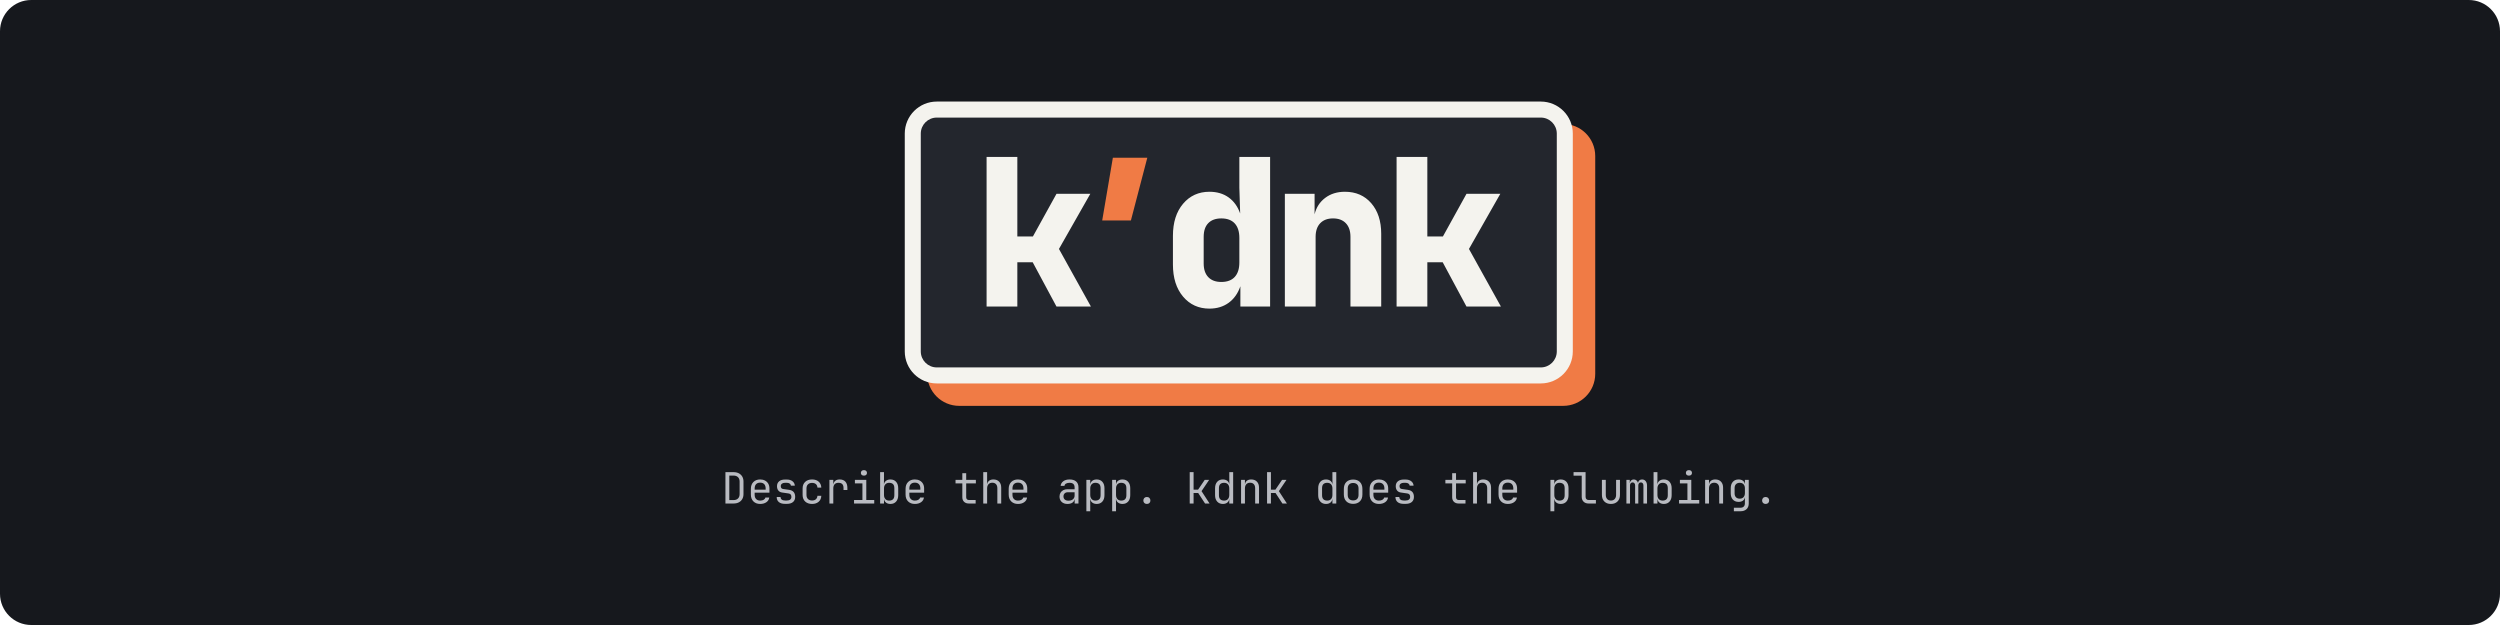
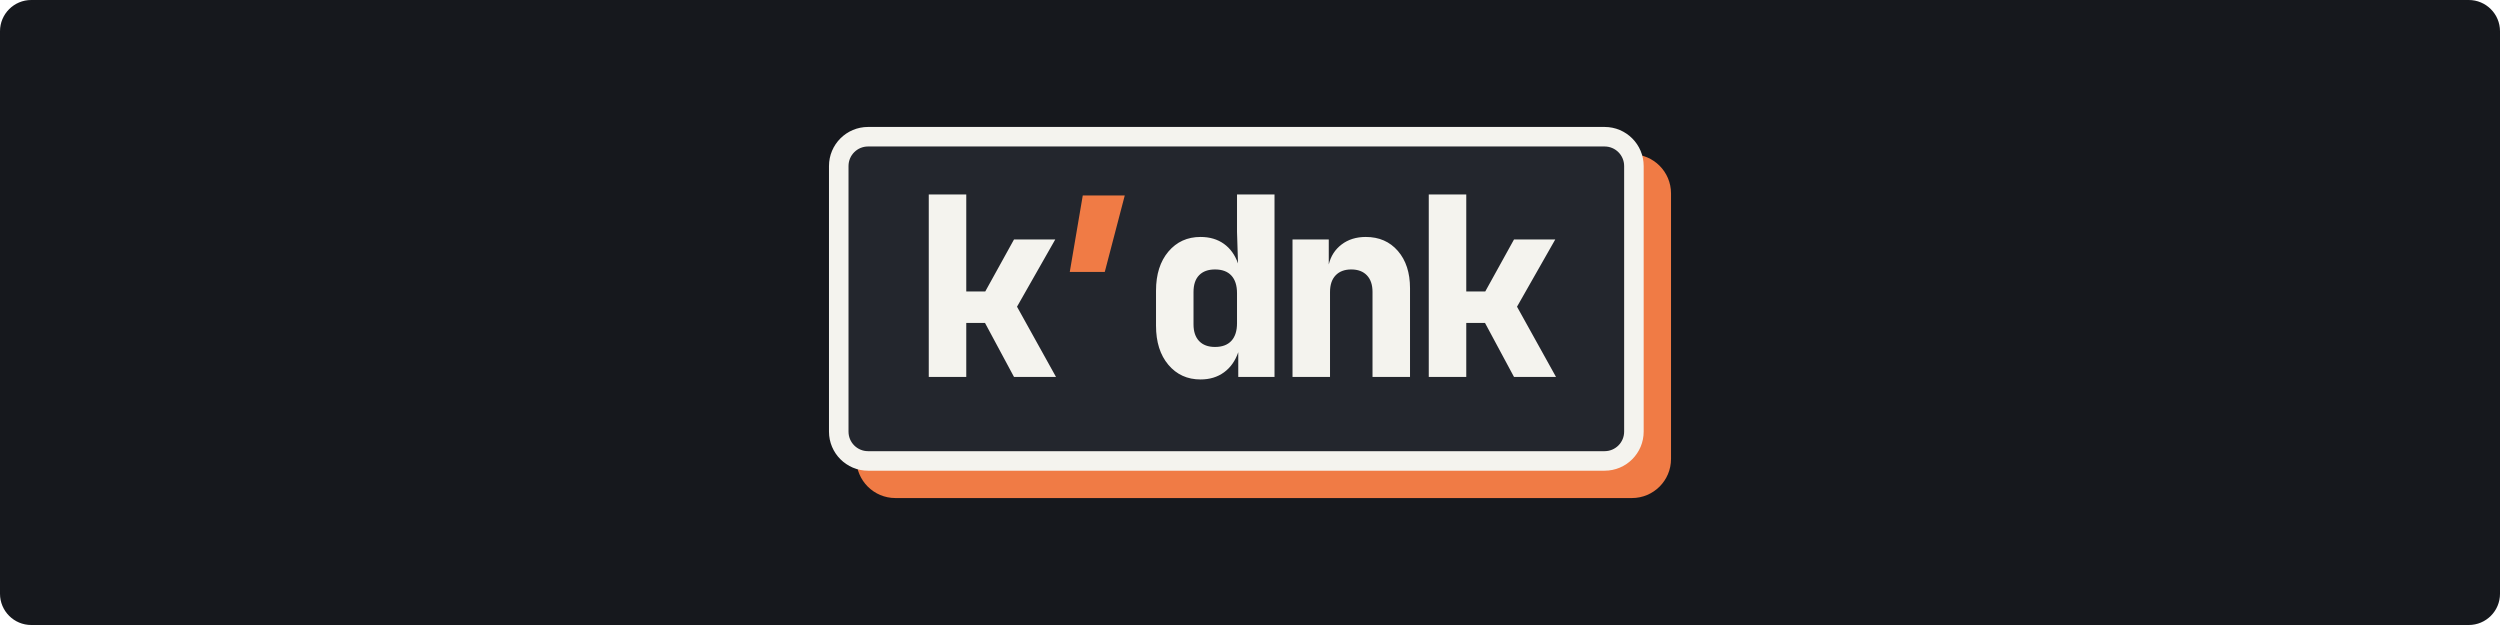
- <svg xmlns="http://www.w3.org/2000/svg" width="1280" height="320" viewBox="0 0 1280.00 320.00" role="img" aria-label="kdnk: Describe the app. kdnk does the plumbing.">
+ <svg xmlns="http://www.w3.org/2000/svg" width="1280" height="320" viewBox="0 0 1280.00 320.00" role="img" aria-label="kdnk">
  <rect width="1280" height="320" rx="16" fill="#16181D" />
-   <g transform="translate(463.24 52.00) scale(0.82)">
+   <g transform="translate(424.44 65.00) scale(1)">
    <rect x="14" y="14" width="417.12" height="176" rx="20" fill="#F07B45" />
    <rect x="0" y="0" width="417.12" height="176" rx="20" fill="#F4F3EE" />
    <rect x="10" y="10" width="397.12" height="156" rx="10" fill="#23262D" />
    <path fill="#F4F3EE" d="M51.088 128.0V34.56H70.288V84.224H80.016L94.736 57.6H115.856L96.272 92.032L116.24 128.0H94.736L79.888 100.352H70.288V128.0Z M190.224 129.28Q180.112 129.28 173.776 121.792Q167.44 114.304 167.44 101.76V83.84Q167.44 71.296 173.776 63.808Q180.112 56.32 190.224 56.32Q197.264 56.32 202.192 59.84Q207.12 63.36 209.424 69.888L208.912 53.76V34.56H228.112V128.0H209.552V115.328Q207.248 121.984 202.256 125.632Q197.264 129.28 190.224 129.28ZM197.648 112.64Q203.152 112.64 206.032 109.504Q208.912 106.368 208.912 100.48V85.12Q208.912 79.232 206.032 76.096Q203.152 72.96 197.648 72.96Q192.4 72.96 189.52 75.904Q186.64 78.848 186.64 84.48V101.12Q186.64 106.624 189.52 109.632Q192.4 112.64 197.648 112.64Z M237.328 128.0V57.6H255.888V70.4Q257.424 64.0 262.48 60.16Q267.536 56.32 274.832 56.32Q285.072 56.32 291.28 63.488Q297.488 70.656 297.488 82.56V128.0H278.288V84.48Q278.288 78.976 275.408 75.968Q272.528 72.96 267.408 72.96Q262.288 72.96 259.408 75.968Q256.528 78.976 256.528 84.48V128.0Z M307.088 128.0V34.56H326.288V84.224H336.016L350.736 57.6H371.856L352.272 92.032L372.24 128.0H350.736L335.888 100.352H326.288V128.0Z" />
    <path fill="#F07B45" d="M123.28 74.24 129.936 35.072H151.44L141.2 74.24Z" />
  </g>
-   <path fill="#B9BBC1" d="M371.424 257.8V241.74H375.582Q377.144 241.74 378.277 242.334Q379.41 242.928 380.037 244.006Q380.664 245.084 380.664 246.558V252.96Q380.664 254.434 380.037 255.523Q379.41 256.612 378.277 257.206Q377.144 257.8 375.582 257.8ZM373.404 256.04H375.582Q377.034 256.04 377.859 255.226Q378.684 254.412 378.684 252.96V246.558Q378.684 245.128 377.859 244.314Q377.034 243.5 375.582 243.5H373.404Z M389.2 258.02Q387.066 258.02 385.757 256.733Q384.448 255.446 384.448 253.18V250.32Q384.448 248.054 385.757 246.767Q387.066 245.48 389.2 245.48Q390.63 245.48 391.697 246.052Q392.764 246.624 393.358 247.658Q393.952 248.692 393.952 250.1V252.256H386.384V253.4Q386.384 254.742 387.154 255.523Q387.924 256.304 389.2 256.304Q390.3 256.304 391.015 255.875Q391.73 255.446 391.884 254.72H393.864Q393.666 256.238 392.39 257.129Q391.114 258.02 389.2 258.02ZM386.384 250.716H392.016V250.1Q392.016 248.67 391.279 247.889Q390.542 247.108 389.2 247.108Q387.858 247.108 387.121 247.889Q386.384 248.67 386.384 250.1Z M401.916 257.976Q399.892 257.976 398.781 257.063Q397.67 256.15 397.67 254.478H399.65Q399.65 255.314 400.244 255.787Q400.838 256.26 401.916 256.26H402.884Q403.984 256.26 404.589 255.776Q405.194 255.292 405.194 254.412Q405.194 252.85 403.764 252.652L400.42 252.168Q399.188 251.992 398.506 251.145Q397.824 250.298 397.824 248.912Q397.824 247.328 398.913 246.426Q400.002 245.524 401.916 245.524H402.884Q404.644 245.524 405.755 246.393Q406.866 247.262 406.954 248.67H404.952Q404.908 248.032 404.347 247.614Q403.786 247.196 402.884 247.196H401.916Q400.904 247.196 400.332 247.658Q399.76 248.12 399.76 248.912Q399.76 250.188 400.926 250.364L404.05 250.804Q407.13 251.244 407.13 254.412Q407.13 256.106 406.019 257.041Q404.908 257.976 402.884 257.976Z M415.776 258.02Q413.576 258.02 412.256 256.788Q410.936 255.556 410.936 253.4V250.1Q410.936 247.944 412.256 246.712Q413.576 245.48 415.776 245.48Q417.866 245.48 419.153 246.602Q420.44 247.724 420.506 249.66H418.526Q418.46 248.494 417.734 247.867Q417.008 247.24 415.776 247.24Q414.478 247.24 413.697 247.977Q412.916 248.714 412.916 250.078V253.4Q412.916 254.764 413.697 255.512Q414.478 256.26 415.776 256.26Q417.008 256.26 417.734 255.622Q418.46 254.984 418.526 253.84H420.506Q420.44 255.776 419.153 256.898Q417.866 258.02 415.776 258.02Z M424.664 257.8V245.7H426.644V248.01H426.688Q426.842 246.844 427.678 246.162Q428.514 245.48 429.922 245.48Q431.814 245.48 432.837 246.613Q433.86 247.746 433.86 249.836V250.87H431.88V249.836Q431.88 247.196 429.306 247.196Q428.008 247.196 427.326 247.944Q426.644 248.692 426.644 250.1V257.8Z M437.27 257.8V255.996H441.56V247.504H437.71V245.7H443.54V255.996H447.61V257.8ZM442.33 243.522Q441.604 243.522 441.186 243.148Q440.768 242.774 440.768 242.136Q440.768 241.476 441.186 241.091Q441.604 240.706 442.33 240.706Q443.056 240.706 443.474 241.091Q443.892 241.476 443.892 242.136Q443.892 242.774 443.474 243.148Q443.056 243.522 442.33 243.522Z M455.904 258.02Q454.54 258.02 453.66 257.349Q452.78 256.678 452.626 255.49H452.604V257.8H450.624V241.74H452.604V245.26L452.56 248.01H452.582Q452.758 246.844 453.649 246.162Q454.54 245.48 455.904 245.48Q457.73 245.48 458.808 246.69Q459.886 247.9 459.886 249.99V253.532Q459.886 255.6 458.808 256.81Q457.73 258.02 455.904 258.02ZM455.244 256.304Q456.498 256.304 457.202 255.644Q457.906 254.984 457.906 253.51V249.99Q457.906 248.494 457.202 247.845Q456.498 247.196 455.244 247.196Q454.034 247.196 453.319 247.966Q452.604 248.736 452.604 250.1V253.4Q452.604 254.764 453.319 255.534Q454.034 256.304 455.244 256.304Z M468.4 258.02Q466.266 258.02 464.957 256.733Q463.648 255.446 463.648 253.18V250.32Q463.648 248.054 464.957 246.767Q466.266 245.48 468.4 245.48Q469.83 245.48 470.897 246.052Q471.964 246.624 472.558 247.658Q473.152 248.692 473.152 250.1V252.256H465.584V253.4Q465.584 254.742 466.354 255.523Q467.124 256.304 468.4 256.304Q469.5 256.304 470.215 255.875Q470.93 255.446 471.084 254.72H473.064Q472.866 256.238 471.59 257.129Q470.314 258.02 468.4 258.02ZM465.584 250.716H471.216V250.1Q471.216 248.67 470.479 247.889Q469.742 247.108 468.4 247.108Q467.058 247.108 466.321 247.889Q465.584 248.67 465.584 250.1Z M496.01 257.8Q494.514 257.8 493.612 256.931Q492.71 256.062 492.71 254.61V247.504H489.234V245.7H492.71V242.29H494.69V245.7H499.64V247.504H494.69V254.61Q494.69 255.226 495.053 255.611Q495.416 255.996 496.01 255.996H499.53V257.8Z M503.424 257.8V241.74H505.404V248.01H505.426Q505.58 246.8 506.416 246.14Q507.252 245.48 508.638 245.48Q510.464 245.48 511.542 246.602Q512.62 247.724 512.62 249.66V257.8H510.64V249.99Q510.64 248.626 509.947 247.889Q509.254 247.152 508.066 247.152Q506.834 247.152 506.119 247.922Q505.404 248.692 505.404 250.1V257.8Z M521.2 258.02Q519.066 258.02 517.757 256.733Q516.448 255.446 516.448 253.18V250.32Q516.448 248.054 517.757 246.767Q519.066 245.48 521.2 245.48Q522.63 245.48 523.697 246.052Q524.764 246.624 525.358 247.658Q525.952 248.692 525.952 250.1V252.256H518.384V253.4Q518.384 254.742 519.154 255.523Q519.924 256.304 521.2 256.304Q522.3 256.304 523.015 255.875Q523.73 255.446 523.884 254.72H525.864Q525.666 256.238 524.39 257.129Q523.114 258.02 521.2 258.02ZM518.384 250.716H524.016V250.1Q524.016 248.67 523.279 247.889Q522.542 247.108 521.2 247.108Q519.858 247.108 519.121 247.889Q518.384 248.67 518.384 250.1Z M546.544 258.02Q544.674 258.02 543.574 256.975Q542.474 255.93 542.474 254.236Q542.474 253.114 542.98 252.278Q543.486 251.442 544.388 250.969Q545.29 250.496 546.456 250.496H550.196V249.55Q550.196 247.196 547.622 247.196Q546.478 247.196 545.774 247.614Q545.07 248.032 545.026 248.78H543.046Q543.156 247.35 544.377 246.415Q545.598 245.48 547.622 245.48Q549.822 245.48 550.999 246.536Q552.176 247.592 552.176 249.484V257.8H550.218V255.6H550.174Q549.998 256.722 549.052 257.371Q548.106 258.02 546.544 258.02ZM547.028 256.348Q548.48 256.348 549.338 255.644Q550.196 254.94 550.196 253.73V252.036H546.676Q545.708 252.036 545.103 252.619Q544.498 253.202 544.498 254.17Q544.498 255.182 545.169 255.765Q545.84 256.348 547.028 256.348Z M556.224 261.76V245.7H558.204V248.01H558.226Q558.38 246.822 559.26 246.151Q560.14 245.48 561.504 245.48Q563.33 245.48 564.408 246.679Q565.486 247.878 565.486 249.968V253.51Q565.486 255.6 564.408 256.81Q563.33 258.02 561.504 258.02Q560.14 258.02 559.26 257.338Q558.38 256.656 558.226 255.49H558.16L558.204 258.24V261.76ZM560.844 256.304Q562.098 256.304 562.802 255.644Q563.506 254.984 563.506 253.51V249.99Q563.506 248.494 562.802 247.845Q562.098 247.196 560.844 247.196Q559.634 247.196 558.919 247.966Q558.204 248.736 558.204 250.1V253.4Q558.204 254.764 558.919 255.534Q559.634 256.304 560.844 256.304Z M569.424 261.76V245.7H571.404V248.01H571.426Q571.58 246.822 572.46 246.151Q573.34 245.48 574.704 245.48Q576.53 245.48 577.608 246.679Q578.686 247.878 578.686 249.968V253.51Q578.686 255.6 577.608 256.81Q576.53 258.02 574.704 258.02Q573.34 258.02 572.46 257.338Q571.58 256.656 571.426 255.49H571.36L571.404 258.24V261.76ZM574.044 256.304Q575.298 256.304 576.002 255.644Q576.706 254.984 576.706 253.51V249.99Q576.706 248.494 576.002 247.845Q575.298 247.196 574.044 247.196Q572.834 247.196 572.119 247.966Q571.404 248.736 571.404 250.1V253.4Q571.404 254.764 572.119 255.534Q572.834 256.304 574.044 256.304Z M587.2 258.02Q586.386 258.02 585.891 257.536Q585.396 257.052 585.396 256.282Q585.396 255.468 585.891 254.962Q586.386 254.456 587.2 254.456Q588.014 254.456 588.509 254.962Q589.004 255.468 589.004 256.282Q589.004 257.052 588.509 257.536Q588.014 258.02 587.2 258.02Z M609.134 257.8V241.74H611.114V250.694H613.424L616.812 245.7H619.078L615.184 251.464L619.298 257.8H616.988L613.468 252.41H611.114V257.8Z M626.096 258.02Q624.292 258.02 623.203 256.81Q622.114 255.6 622.114 253.532V249.99Q622.114 247.9 623.192 246.69Q624.27 245.48 626.096 245.48Q627.46 245.48 628.351 246.162Q629.242 246.844 629.418 248.01H629.44L629.396 245.26V241.74H631.376V257.8H629.396V255.49H629.374Q629.22 256.678 628.34 257.349Q627.46 258.02 626.096 258.02ZM626.756 256.304Q627.988 256.304 628.692 255.534Q629.396 254.764 629.396 253.4V250.1Q629.396 248.736 628.692 247.966Q627.988 247.196 626.756 247.196Q625.502 247.196 624.798 247.845Q624.094 248.494 624.094 249.99V253.51Q624.094 254.984 624.798 255.644Q625.502 256.304 626.756 256.304Z M635.424 257.8V245.7H637.404V248.01H637.426Q637.58 246.8 638.416 246.14Q639.252 245.48 640.638 245.48Q642.464 245.48 643.542 246.602Q644.62 247.724 644.62 249.66V257.8H642.64V250.012Q642.64 248.626 641.947 247.889Q641.254 247.152 640.066 247.152Q638.834 247.152 638.119 247.922Q637.404 248.692 637.404 250.1V257.8Z M648.734 257.8V241.74H650.714V250.694H653.024L656.412 245.7H658.678L654.784 251.464L658.898 257.8H656.588L653.068 252.41H650.714V257.8Z M678.896 258.02Q677.092 258.02 676.003 256.81Q674.914 255.6 674.914 253.532V249.99Q674.914 247.9 675.992 246.69Q677.07 245.48 678.896 245.48Q680.26 245.48 681.151 246.162Q682.042 246.844 682.218 248.01H682.24L682.196 245.26V241.74H684.176V257.8H682.196V255.49H682.174Q682.02 256.678 681.14 257.349Q680.26 258.02 678.896 258.02ZM679.556 256.304Q680.788 256.304 681.492 255.534Q682.196 254.764 682.196 253.4V250.1Q682.196 248.736 681.492 247.966Q680.788 247.196 679.556 247.196Q678.302 247.196 677.598 247.845Q676.894 248.494 676.894 249.99V253.51Q676.894 254.984 677.598 255.644Q678.302 256.304 679.556 256.304Z M692.8 257.976Q690.622 257.976 689.335 256.7Q688.048 255.424 688.048 253.136V250.364Q688.048 248.054 689.324 246.789Q690.6 245.524 692.8 245.524Q695.0 245.524 696.276 246.789Q697.552 248.054 697.552 250.364V253.136Q697.552 255.424 696.265 256.7Q694.978 257.976 692.8 257.976ZM692.8 256.216Q694.098 256.216 694.835 255.49Q695.572 254.764 695.572 253.356V250.144Q695.572 248.736 694.835 248.01Q694.098 247.284 692.8 247.284Q691.524 247.284 690.776 248.01Q690.028 248.736 690.028 250.144V253.356Q690.028 254.764 690.776 255.49Q691.524 256.216 692.8 256.216Z M706 258.02Q703.866 258.02 702.557 256.733Q701.248 255.446 701.248 253.18V250.32Q701.248 248.054 702.557 246.767Q703.866 245.48 706 245.48Q707.43 245.48 708.497 246.052Q709.564 246.624 710.158 247.658Q710.752 248.692 710.752 250.1V252.256H703.184V253.4Q703.184 254.742 703.954 255.523Q704.724 256.304 706 256.304Q707.1 256.304 707.815 255.875Q708.53 255.446 708.684 254.72H710.664Q710.466 256.238 709.19 257.129Q707.914 258.02 706 258.02ZM703.184 250.716H708.816V250.1Q708.816 248.67 708.079 247.889Q707.342 247.108 706 247.108Q704.658 247.108 703.921 247.889Q703.184 248.67 703.184 250.1Z M718.716 257.976Q716.692 257.976 715.581 257.063Q714.47 256.15 714.47 254.478H716.45Q716.45 255.314 717.044 255.787Q717.638 256.26 718.716 256.26H719.684Q720.784 256.26 721.389 255.776Q721.994 255.292 721.994 254.412Q721.994 252.85 720.564 252.652L717.22 252.168Q715.988 251.992 715.306 251.145Q714.624 250.298 714.624 248.912Q714.624 247.328 715.713 246.426Q716.802 245.524 718.716 245.524H719.684Q721.444 245.524 722.555 246.393Q723.666 247.262 723.754 248.67H721.752Q721.708 248.032 721.147 247.614Q720.586 247.196 719.684 247.196H718.716Q717.704 247.196 717.132 247.658Q716.56 248.12 716.56 248.912Q716.56 250.188 717.726 250.364L720.85 250.804Q723.93 251.244 723.93 254.412Q723.93 256.106 722.819 257.041Q721.708 257.976 719.684 257.976Z M746.81 257.8Q745.314 257.8 744.412 256.931Q743.51 256.062 743.51 254.61V247.504H740.034V245.7H743.51V242.29H745.49V245.7H750.44V247.504H745.49V254.61Q745.49 255.226 745.853 255.611Q746.216 255.996 746.81 255.996H750.33V257.8Z M754.224 257.8V241.74H756.204V248.01H756.226Q756.38 246.8 757.216 246.14Q758.052 245.48 759.438 245.48Q761.264 245.48 762.342 246.602Q763.42 247.724 763.42 249.66V257.8H761.44V249.99Q761.44 248.626 760.747 247.889Q760.054 247.152 758.866 247.152Q757.634 247.152 756.919 247.922Q756.204 248.692 756.204 250.1V257.8Z M772 258.02Q769.866 258.02 768.557 256.733Q767.248 255.446 767.248 253.18V250.32Q767.248 248.054 768.557 246.767Q769.866 245.48 772 245.48Q773.43 245.48 774.497 246.052Q775.564 246.624 776.158 247.658Q776.752 248.692 776.752 250.1V252.256H769.184V253.4Q769.184 254.742 769.954 255.523Q770.724 256.304 772 256.304Q773.1 256.304 773.815 255.875Q774.53 255.446 774.684 254.72H776.664Q776.466 256.238 775.19 257.129Q773.914 258.02 772 258.02ZM769.184 250.716H774.816V250.1Q774.816 248.67 774.079 247.889Q773.342 247.108 772 247.108Q770.658 247.108 769.921 247.889Q769.184 248.67 769.184 250.1Z M793.824 261.76V245.7H795.804V248.01H795.826Q795.98 246.822 796.86 246.151Q797.74 245.48 799.104 245.48Q800.93 245.48 802.008 246.679Q803.086 247.878 803.086 249.968V253.51Q803.086 255.6 802.008 256.81Q800.93 258.02 799.104 258.02Q797.74 258.02 796.86 257.338Q795.98 256.656 795.826 255.49H795.76L795.804 258.24V261.76ZM798.444 256.304Q799.698 256.304 800.402 255.644Q801.106 254.984 801.106 253.51V249.99Q801.106 248.494 800.402 247.845Q799.698 247.196 798.444 247.196Q797.234 247.196 796.519 247.966Q795.804 248.736 795.804 250.1V253.4Q795.804 254.764 796.519 255.534Q797.234 256.304 798.444 256.304Z M813.36 257.8Q811.754 257.8 810.797 256.865Q809.84 255.93 809.84 254.39V243.544H805.66V241.74H811.82V254.39Q811.82 255.138 812.238 255.567Q812.656 255.996 813.36 255.996H817.1V257.8Z M824.778 258.02Q822.688 258.02 821.434 256.777Q820.18 255.534 820.18 253.4V245.7H822.16V253.4Q822.16 254.72 822.864 255.501Q823.568 256.282 824.778 256.282Q826.01 256.282 826.725 255.501Q827.44 254.72 827.44 253.4V245.7H829.42V253.4Q829.42 255.534 828.144 256.777Q826.868 258.02 824.778 258.02Z M832.72 257.8V245.7H834.436V247.306H834.48Q834.59 246.492 835.129 245.986Q835.668 245.48 836.504 245.48Q837.296 245.48 837.846 245.942Q838.396 246.404 838.638 247.196H838.66Q838.814 246.404 839.353 245.942Q839.892 245.48 840.728 245.48Q841.894 245.48 842.587 246.349Q843.28 247.218 843.28 248.604V257.8H841.432V248.582Q841.432 247.856 841.08 247.427Q840.728 246.998 840.112 246.998Q839.518 246.998 839.166 247.416Q838.814 247.834 838.814 248.56V257.8H837.186V248.582Q837.186 247.856 836.834 247.427Q836.482 246.998 835.888 246.998Q835.272 246.998 834.92 247.416Q834.568 247.834 834.568 248.56V257.8Z M851.904 258.02Q850.54 258.02 849.66 257.349Q848.78 256.678 848.626 255.49H848.604V257.8H846.624V241.74H848.604V245.26L848.56 248.01H848.582Q848.758 246.844 849.649 246.162Q850.54 245.48 851.904 245.48Q853.73 245.48 854.808 246.69Q855.886 247.9 855.886 249.99V253.532Q855.886 255.6 854.808 256.81Q853.73 258.02 851.904 258.02ZM851.244 256.304Q852.498 256.304 853.202 255.644Q853.906 254.984 853.906 253.51V249.99Q853.906 248.494 853.202 247.845Q852.498 247.196 851.244 247.196Q850.034 247.196 849.319 247.966Q848.604 248.736 848.604 250.1V253.4Q848.604 254.764 849.319 255.534Q850.034 256.304 851.244 256.304Z M859.67 257.8V255.996H863.96V247.504H860.11V245.7H865.94V255.996H870.01V257.8ZM864.73 243.522Q864.004 243.522 863.586 243.148Q863.168 242.774 863.168 242.136Q863.168 241.476 863.586 241.091Q864.004 240.706 864.73 240.706Q865.456 240.706 865.874 241.091Q866.292 241.476 866.292 242.136Q866.292 242.774 865.874 243.148Q865.456 243.522 864.73 243.522Z M873.024 257.8V245.7H875.004V248.01H875.026Q875.18 246.8 876.016 246.14Q876.852 245.48 878.238 245.48Q880.064 245.48 881.142 246.602Q882.22 247.724 882.22 249.66V257.8H880.24V250.012Q880.24 248.626 879.547 247.889Q878.854 247.152 877.666 247.152Q876.434 247.152 875.719 247.922Q875.004 248.692 875.004 250.1V257.8Z M887.742 261.76V259.956H891.152Q892.186 259.956 892.78 259.373Q893.374 258.79 893.374 257.8V256.7L893.418 254.72H893.352Q893.176 255.798 892.318 256.381Q891.46 256.964 890.162 256.964Q888.292 256.964 887.214 255.776Q886.136 254.588 886.136 252.52V249.968Q886.136 247.9 887.214 246.69Q888.292 245.48 890.162 245.48Q891.46 245.48 892.318 246.096Q893.176 246.712 893.352 247.79H893.396V245.7H895.354V257.8Q895.354 259.626 894.221 260.693Q893.088 261.76 891.13 261.76ZM890.756 255.314Q891.988 255.314 892.692 254.544Q893.396 253.774 893.396 252.41V250.1Q893.396 248.736 892.692 247.966Q891.988 247.196 890.756 247.196Q889.502 247.196 888.809 247.922Q888.116 248.648 888.116 249.88V252.63Q888.116 253.862 888.809 254.588Q889.502 255.314 890.756 255.314Z M904 258.02Q903.186 258.02 902.691 257.536Q902.196 257.052 902.196 256.282Q902.196 255.468 902.691 254.962Q903.186 254.456 904 254.456Q904.814 254.456 905.309 254.962Q905.804 255.468 905.804 256.282Q905.804 257.052 905.309 257.536Q904.814 258.02 904 258.02Z" />
</svg>
